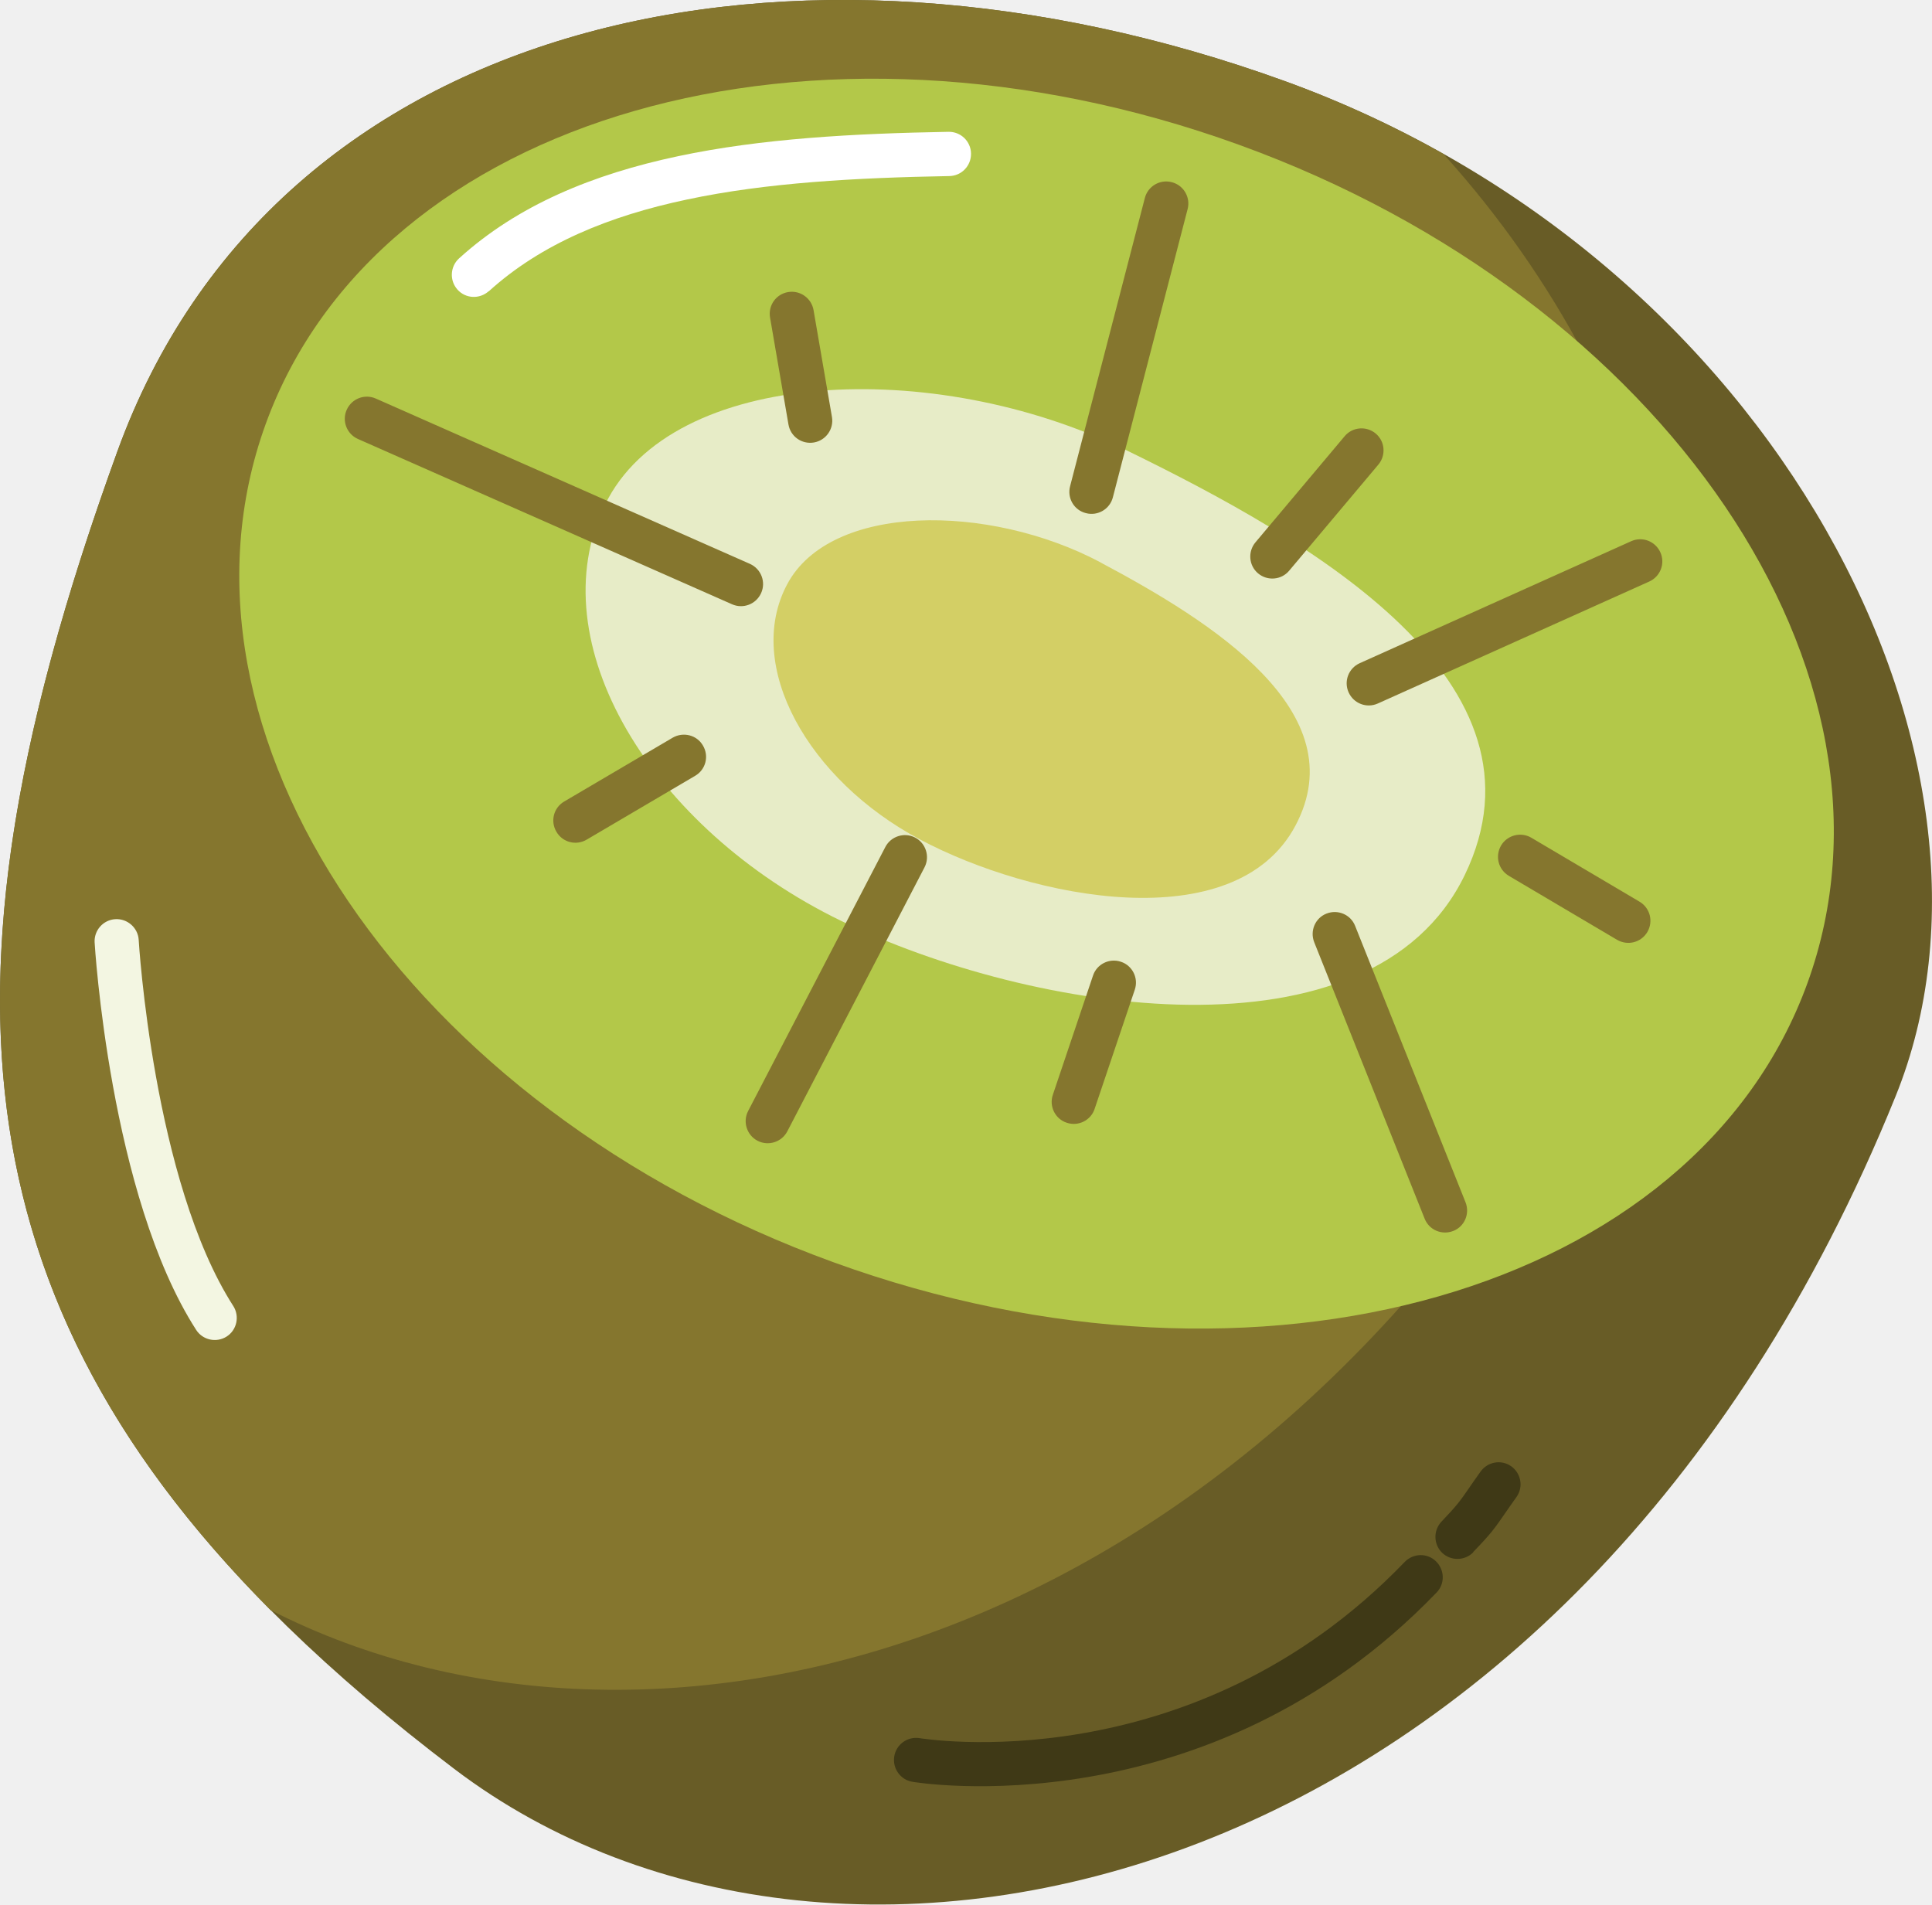
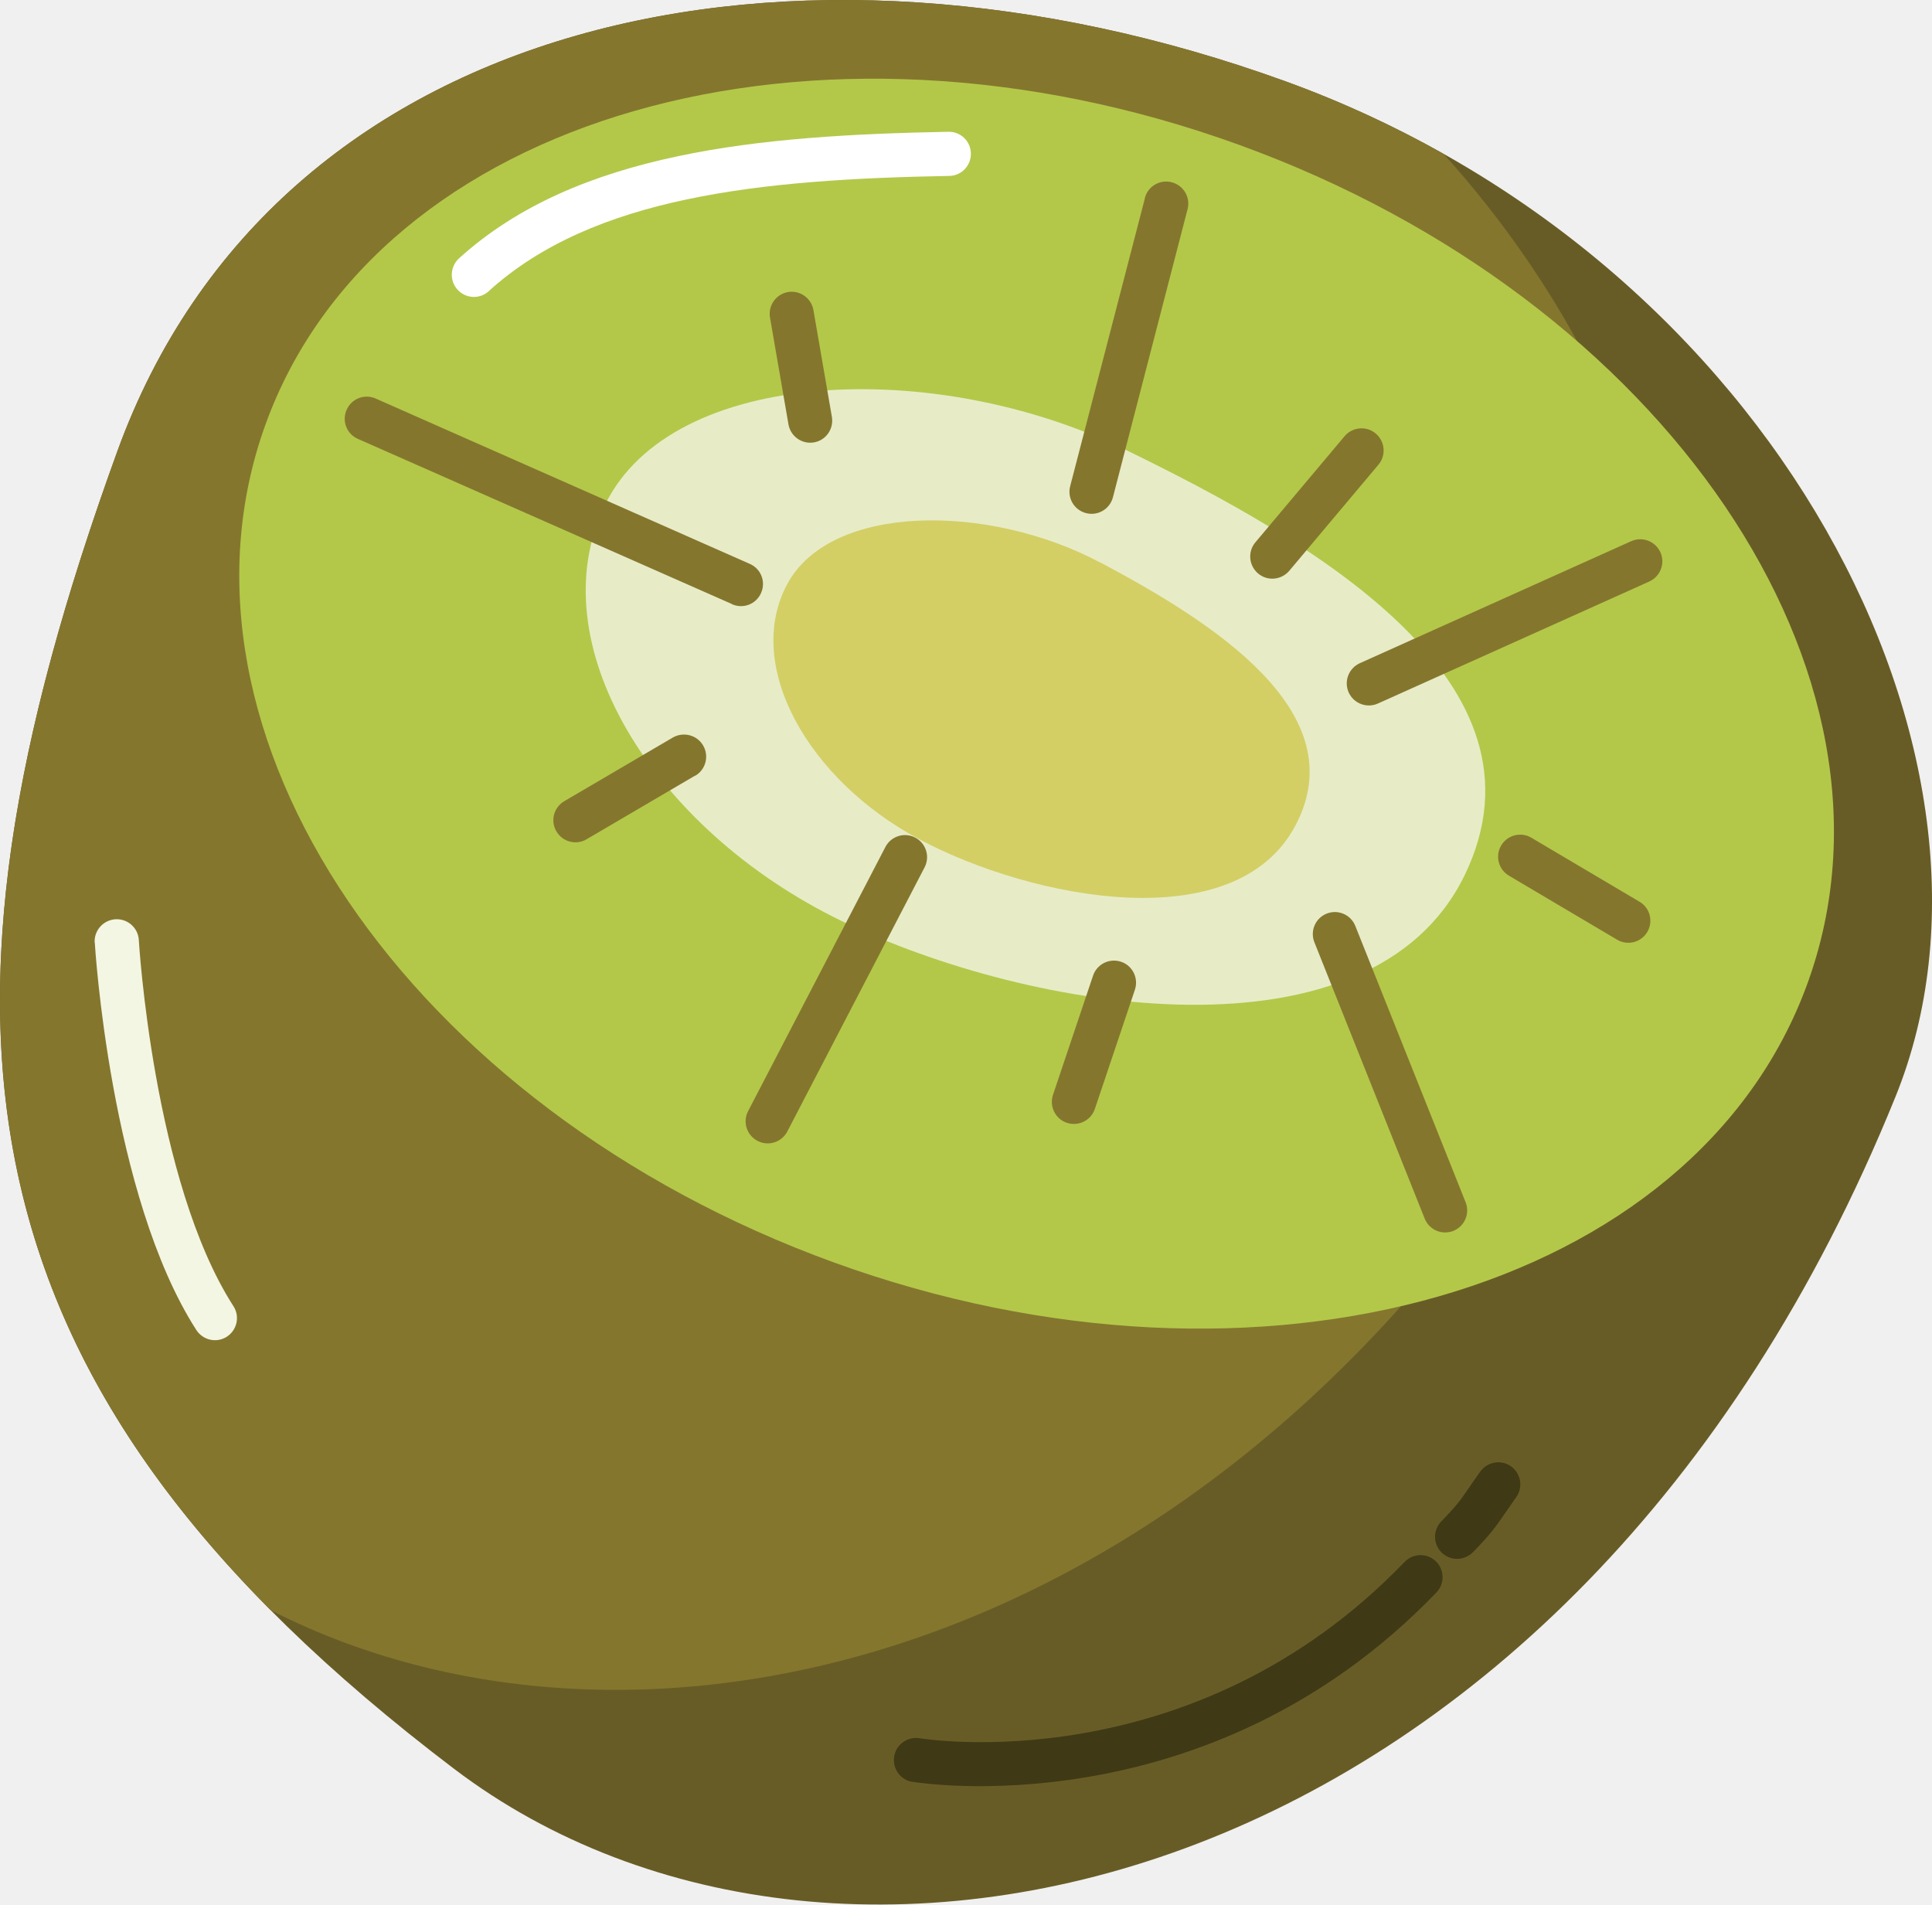
- <svg xmlns="http://www.w3.org/2000/svg" id="Layer_2" data-name="Layer 2" viewBox="0 0 103.92 102.44">
+ <svg xmlns="http://www.w3.org/2000/svg" id="Layer_2" data-name="Layer 2" viewBox="0 0 136.95 135">
  <defs>
    <style>
      .cls-1 {
        fill: #f3f6e2;
      }

      .cls-1, .cls-2, .cls-3, .cls-4, .cls-5, .cls-6, .cls-7, .cls-8 {
        fill-rule: evenodd;
        stroke-width: 0px;
      }

      .cls-2 {
        fill: #e7ecc7;
      }

      .cls-3 {
        fill: #85762e;
      }

      .cls-4 {
        fill: #fff;
      }

      .cls-5 {
        fill: #b3c849;
      }

      .cls-6 {
        fill: #d3cf65;
      }

      .cls-7 {
        fill: #685c26;
      }

      .cls-8 {
        fill: #3f3916;
      }
    </style>
  </defs>
  <g id="Layer_1-2" data-name="Layer 1">
    <g id="kiwi">
      <g id="kiwi-fruit">
-         <path id="kiwi-fruit-2" class="cls-7" d="M69.13,4.37c26.42,9.58,40.16,36.5,32.83,54.6-17.47,43.14-56.75,51.94-77.52,36.18C-2.63,74.61-4.83,55.01,6.31,24.29,14.84.75,42.72-5.21,69.13,4.37Z" />
-         <path id="kiwi-fruit-1" class="cls-3" d="M69.13,4.37c3.01,1.09,5.85,2.41,8.51,3.91,12.27,13.6,16.29,31.68,9.82,44.19-18.85,36.46-52.12,44.76-72.91,34.13C-2.99,68.94-3.28,50.73,6.31,24.29,14.84.75,42.72-5.21,69.13,4.37Z" />
-         <path id="kiwi-sf1" class="cls-8" d="M49.09,95.84c-.65-.1-1.09-.71-.99-1.36.1-.65.71-1.09,1.36-.99.04,0,14.6,2.48,26.1-9.48.46-.47,1.21-.49,1.68-.03.47.46.49,1.21.03,1.68-12.38,12.86-28.13,10.19-28.18,10.18h0ZM79.24,83.48c.98-1.01,1.16-1.28,1.72-2.09.17-.24.37-.54.61-.87.38-.53.25-1.27-.28-1.65-.53-.38-1.27-.25-1.65.28-.29.4-.47.67-.63.9-.47.68-.63.91-1.47,1.79-.45.47-.44,1.22.03,1.68.47.45,1.22.44,1.68-.03Z" />
-         <path id="kiwi-hf1" class="cls-1" d="M5.09,50.7c-.04-.66.46-1.22,1.11-1.26.65-.04,1.22.46,1.26,1.11,0,.04.78,12.99,5.09,19.7.35.55.19,1.29-.36,1.64-.55.35-1.29.19-1.64-.36-4.65-7.23-5.46-20.8-5.46-20.84Z" />
+         <path id="kiwi-fruit-2" class="cls-7" d="M91.11,5.76c34.81,12.62,52.92,48.1,43.26,71.96-23.02,56.86-74.79,68.44-102.17,47.67C-3.47,98.33-6.37,72.49,8.31,32.01,19.56.98,56.3-6.86,91.11,5.76Z" />
+         <path id="kiwi-fruit-1" class="cls-3" d="M91.11,5.76c3.96,1.43,7.7,3.17,11.22,5.15,16.17,17.93,21.46,41.75,12.94,58.24-24.84,48.06-68.69,58.98-96.09,44.98C-3.93,90.86-4.33,66.86,8.31,32.01,19.56.98,56.3-6.86,91.11,5.76Z" />
+         <path id="kiwi-sf1" class="cls-8" d="M64.69,126.31c-.85-.13-1.44-.93-1.31-1.79.13-.85.93-1.44,1.79-1.31.06,0,19.24,3.26,34.4-12.5.6-.62,1.59-.64,2.21-.04.62.6.64,1.59.04,2.21-16.31,16.95-37.07,13.43-37.13,13.42h0ZM104.42,110.02c1.29-1.34,1.53-1.69,2.26-2.75.22-.32.49-.71.8-1.15.5-.7.33-1.68-.37-2.18-.7-.5-1.68-.33-2.18.37-.38.53-.62.89-.83,1.19-.62.9-.83,1.2-1.94,2.35-.6.62-.58,1.61.04,2.21.62.6,1.61.58,2.21-.04Z" />
+         <path id="kiwi-hf1" class="cls-1" d="M6.71,66.82c-.05-.86.6-1.6,1.47-1.66.86-.05,1.61.6,1.66,1.47,0,.05,1.02,17.12,6.71,25.96.47.73.25,1.69-.47,2.16-.73.47-1.69.25-2.16-.47-6.13-9.53-7.2-27.41-7.2-27.46Z" />
      </g>
      <g id="kiwi-slice">
-         <path id="kiwi-slice-1" class="cls-5" d="M66.65,7.79c22.9,8.3,36.59,28.49,30.57,45.09s-29.46,23.33-52.37,15.02C21.95,59.6,8.27,39.41,14.29,22.81,20.31,6.21,43.75-.51,66.65,7.79Z" />
-         <path id="kiwi-slice-2" class="cls-2" d="M60.49,24.17c10.21,4.97,23.32,12.55,18.29,22.91-5.03,10.35-23.33,7.41-33.54,2.45-10.21-4.96-16.3-14.98-12.7-22.38,3.6-7.4,17.74-7.94,27.95-2.97Z" />
-         <path id="kiwi-slice-3" class="cls-6" d="M59.19,30.25c6.02,3.2,13.74,8.05,10.49,14.16-3.25,6.11-14.17,3.95-20.2.74-6.02-3.2-9.47-9.35-7.14-13.72,2.32-4.37,10.83-4.38,16.86-1.18Z" />
-         <path id="kiwi-spokes" class="cls-3" d="M61.58,10.65c.16-.63.81-1.02,1.45-.85.63.16,1.02.81.85,1.45l-4.02,15.5c-.16.63-.81,1.02-1.45.85-.64-.16-1.02-.81-.85-1.45l4.02-15.5ZM67.53,29.17c-.42.5-.36,1.25.14,1.67.5.42,1.25.36,1.67-.14l4.8-5.71c.42-.5.36-1.25-.14-1.67-.5-.42-1.25-.36-1.67.14l-4.8,5.71ZM42.41,22.83c.11.65.72,1.08,1.37.97.64-.11,1.08-.72.97-1.37l-.99-5.75c-.11-.64-.72-1.08-1.37-.97-.65.11-1.08.72-.97,1.37l.99,5.75ZM39.37,32.5c.6.27,1.3,0,1.57-.6.27-.6,0-1.3-.6-1.57l-20.12-8.89c-.6-.27-1.3,0-1.57.6-.27.6,0,1.3.6,1.57l20.12,8.89ZM37.39,41.73c.57-.33.76-1.06.42-1.63-.33-.57-1.06-.75-1.63-.42l-5.83,3.43c-.57.33-.76,1.06-.42,1.63.33.57,1.06.76,1.63.42l5.83-3.43ZM40.24,59.76c-.3.58-.07,1.3.51,1.6.58.3,1.3.07,1.6-.51l7.38-14.2c.3-.58.07-1.3-.51-1.6-.58-.3-1.3-.07-1.6.51l-7.38,14.2ZM76.63,65.55c.24.61.93.9,1.54.66.61-.24.9-.93.66-1.54l-5.94-14.87c-.24-.61-.93-.9-1.54-.66-.61.24-.9.93-.66,1.54l5.94,14.87ZM56.63,58.89c-.21.62.13,1.3.75,1.5.62.21,1.3-.13,1.5-.75l2.16-6.41c.21-.62-.13-1.3-.75-1.5-.62-.21-1.3.13-1.5.75l-2.16,6.41ZM73.14,35.67c-.6.27-.87.97-.6,1.57.27.6.97.87,1.57.6l14.6-6.56c.6-.27.87-.97.6-1.57-.27-.6-.97-.87-1.57-.6l-14.6,6.56ZM86.98,50.55c.57.33,1.29.15,1.63-.42.33-.57.15-1.29-.42-1.63l-5.82-3.44c-.56-.33-1.29-.15-1.63.42-.33.57-.15,1.29.42,1.63l5.82,3.44Z" />
-         <path id="kiwi-hl1" class="cls-4" d="M26.29,15.66c-.49.44-1.24.41-1.68-.08-.44-.49-.4-1.24.08-1.68,3.16-2.87,7.21-4.53,11.79-5.5,4.47-.95,9.43-1.22,14.54-1.31.66-.01,1.2.51,1.21,1.17.01.66-.51,1.2-1.17,1.21-4.99.09-9.82.35-14.1,1.26-4.18.88-7.85,2.38-10.67,4.94Z" />
+         <path id="kiwi-slice-1" class="cls-5" d="M87.84,10.27c30.18,10.94,48.22,37.55,40.29,59.42-7.93,21.88-38.83,30.74-69.01,19.8C28.93,78.54,10.9,51.94,18.83,30.06,26.76,8.19,57.66-.68,87.84,10.27Z" />
+         <path id="kiwi-slice-2" class="cls-2" d="M79.72,31.85c13.45,6.54,30.73,16.54,24.1,30.19-6.63,13.64-30.74,9.77-44.19,3.23-13.45-6.54-21.48-19.74-16.74-29.49,4.74-9.75,23.38-10.46,36.84-3.92Z" />
+         <path id="kiwi-slice-3" class="cls-6" d="M78,39.87c7.94,4.22,18.1,10.61,13.82,18.66-4.28,8.05-18.68,5.2-26.62.98-7.94-4.22-12.48-12.33-9.41-18.08,3.06-5.76,14.27-5.78,22.21-1.55Z" />
+         <path id="kiwi-spokes" class="cls-3" d="M81.15,14.04c.22-.84,1.07-1.34,1.91-1.12.84.22,1.34,1.07,1.12,1.91l-5.29,20.42c-.22.84-1.07,1.34-1.91,1.12-.84-.22-1.34-1.07-1.12-1.91l5.3-20.42ZM88.99,38.44c-.56.66-.47,1.65.19,2.21.66.56,1.65.47,2.21-.19l6.32-7.52c.56-.66.47-1.65-.19-2.21-.66-.56-1.65-.47-2.21.19l-6.32,7.52ZM55.89,30.08c.15.85.95,1.42,1.8,1.28.85-.14,1.42-.95,1.28-1.8l-1.31-7.58c-.15-.85-.95-1.42-1.8-1.28-.85.15-1.42.95-1.28,1.8l1.31,7.58ZM51.89,42.83c.79.35,1.71,0,2.06-.8.35-.79,0-1.71-.8-2.06l-26.52-11.72c-.79-.35-1.71,0-2.06.8-.35.79,0,1.71.8,2.06l26.52,11.71ZM49.28,54.99c.75-.44,1-1.4.56-2.15-.44-.75-1.4-.99-2.15-.56l-7.69,4.51c-.75.44-1,1.4-.56,2.14.44.75,1.4,1,2.14.56l7.69-4.51ZM53.03,78.76c-.4.77-.1,1.71.67,2.11.77.4,1.71.1,2.11-.67l9.73-18.72c.4-.77.1-1.71-.67-2.11-.77-.4-1.71-.1-2.11.67l-9.73,18.72ZM100.99,86.38c.32.8,1.23,1.19,2.03.87.8-.32,1.19-1.23.87-2.03l-7.82-19.59c-.32-.8-1.23-1.19-2.03-.87-.8.32-1.19,1.23-.87,2.03l7.82,19.59ZM74.64,77.61c-.27.82.17,1.71.99,1.98.82.27,1.71-.17,1.98-.99l2.84-8.45c.27-.82-.17-1.71-.99-1.98-.82-.27-1.71.17-1.98.99l-2.84,8.45ZM96.39,47.01c-.79.36-1.14,1.28-.79,2.07.36.79,1.28,1.14,2.07.79l19.24-8.65c.79-.36,1.14-1.28.79-2.07-.36-.79-1.28-1.14-2.07-.79l-19.24,8.65ZM114.63,66.61c.75.44,1.7.19,2.14-.55.44-.75.19-1.71-.55-2.14l-7.67-4.54c-.74-.44-1.7-.19-2.14.55-.44.75-.19,1.7.55,2.14l7.67,4.54Z" />
+         <path id="kiwi-hl1" class="cls-4" d="M34.65,20.64c-.64.58-1.63.54-2.22-.11-.58-.64-.53-1.63.11-2.22,4.17-3.78,9.5-5.97,15.53-7.24,5.89-1.25,12.43-1.6,19.16-1.73.86-.02,1.58.67,1.59,1.54.02.86-.67,1.58-1.54,1.59-6.58.12-12.94.47-18.58,1.66-5.5,1.16-10.34,3.13-14.06,6.51Z" />
      </g>
    </g>
  </g>
</svg>
